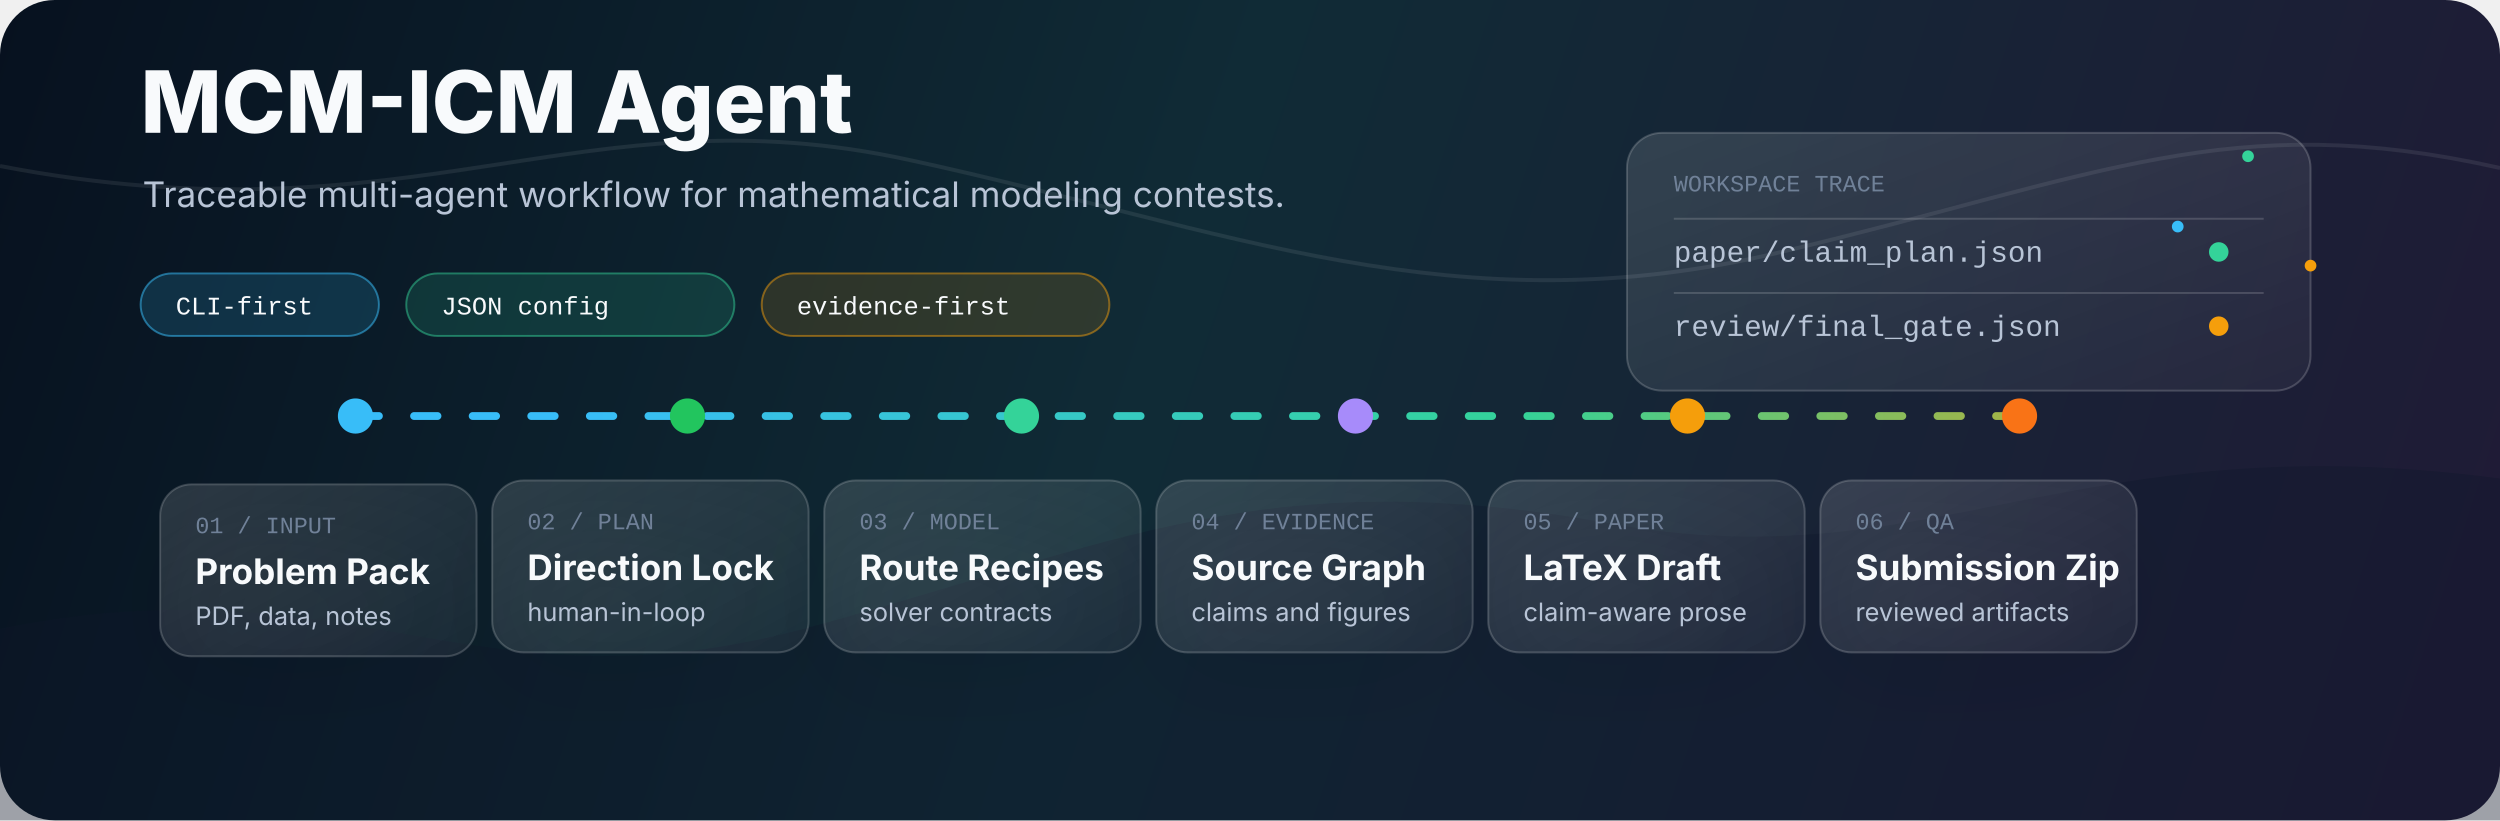
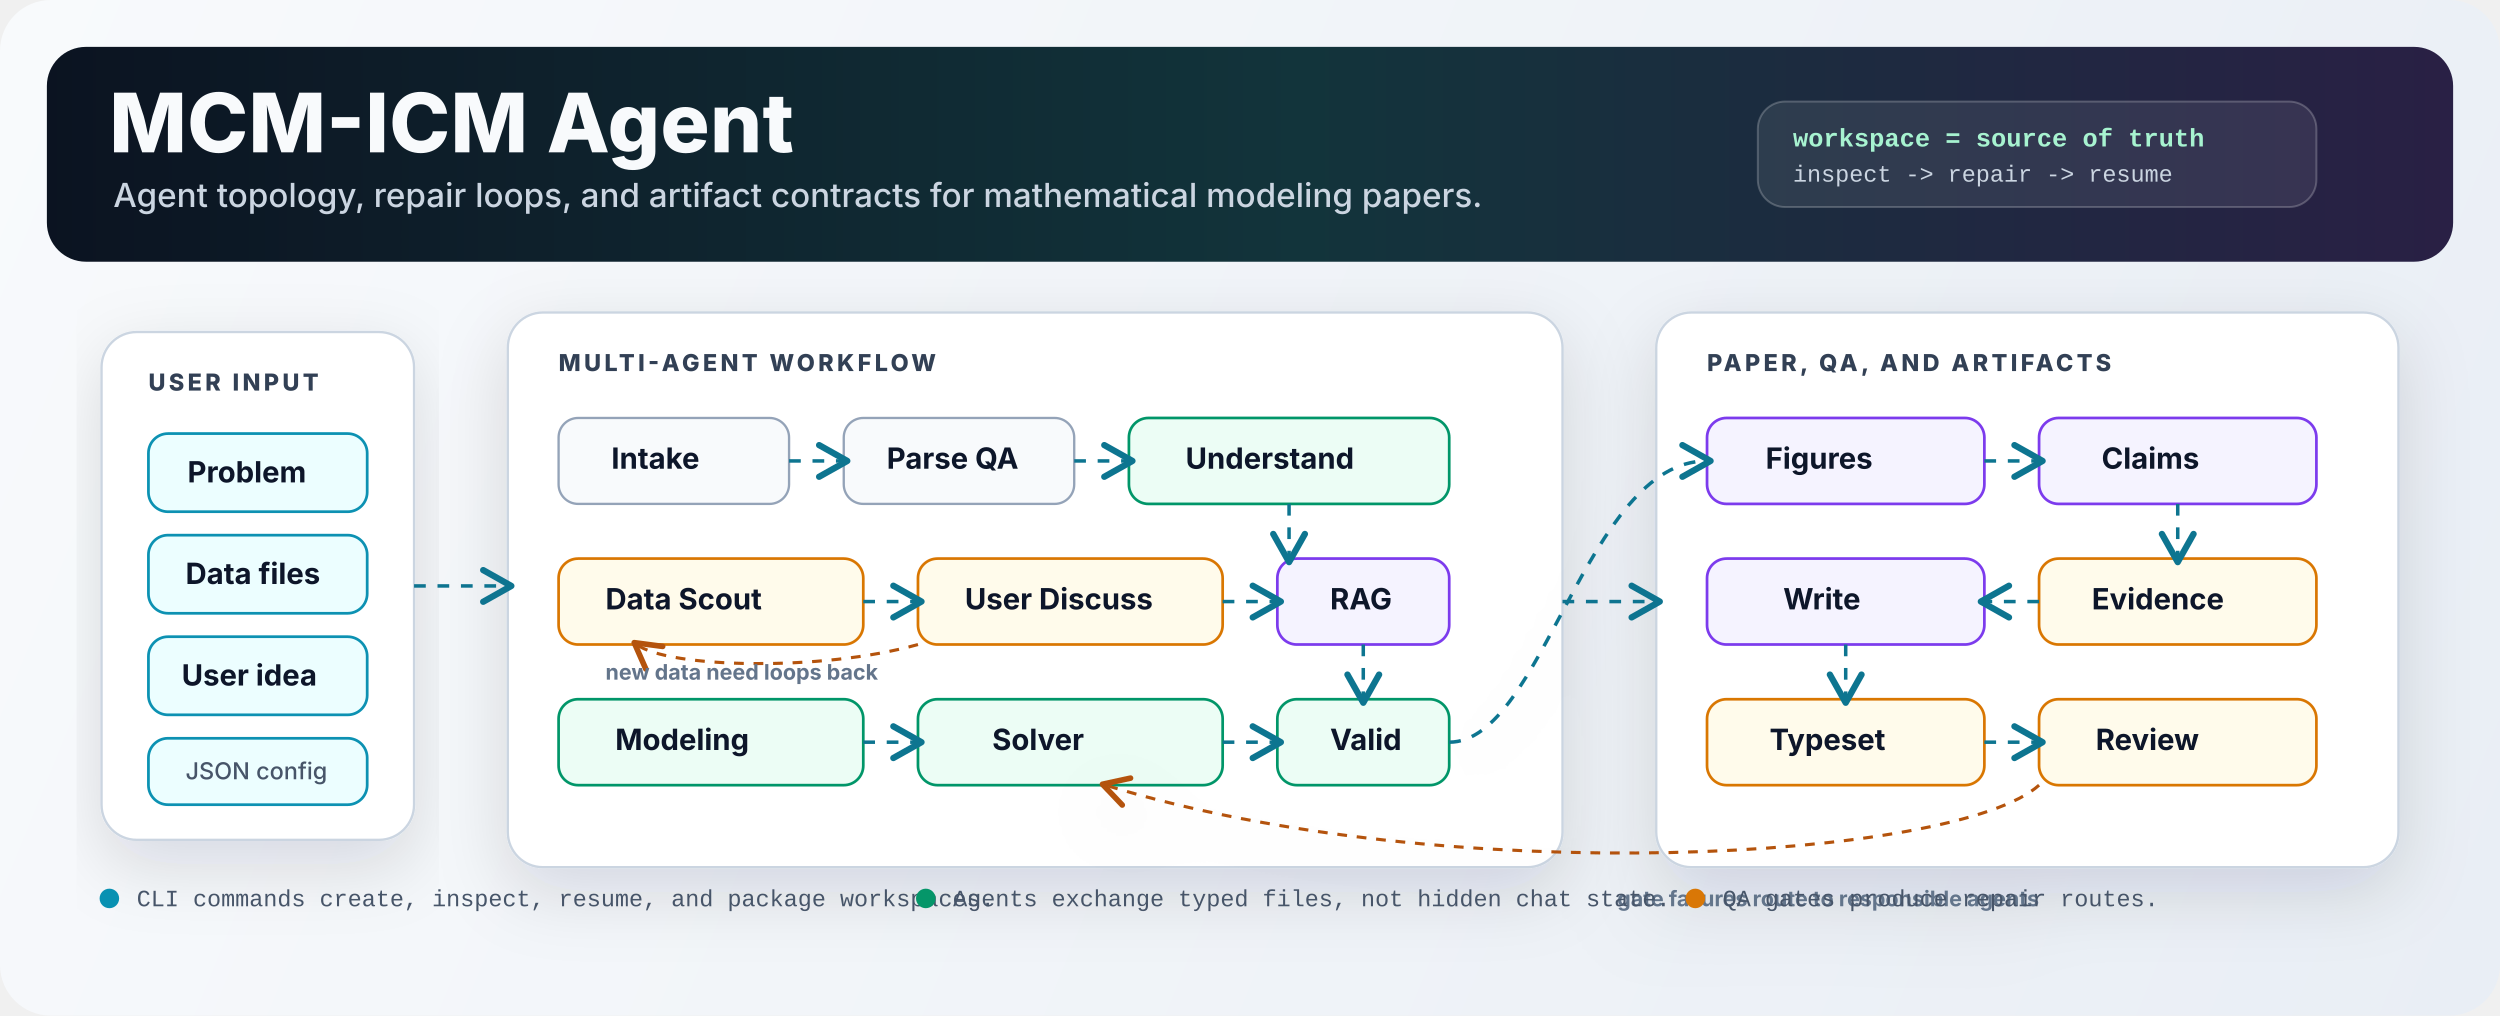
- <svg xmlns="http://www.w3.org/2000/svg" width="1280" height="420" viewBox="0 0 1280 420" fill="none" role="img" aria-labelledby="title desc">
+ <svg xmlns="http://www.w3.org/2000/svg" width="1280" height="520" viewBox="0 0 1280 520" fill="none" role="img" aria-labelledby="title desc">
  <defs>
-     <linearGradient id="bg" x1="0" y1="0" x2="1280" y2="420" gradientUnits="userSpaceOnUse">
-       <stop stop-color="#07111F" />
-       <stop offset="0.46" stop-color="#102B36" />
-       <stop offset="1" stop-color="#201A36" />
+     <linearGradient id="background" x1="0" y1="0" x2="1280" y2="520" gradientUnits="userSpaceOnUse">
+       <stop stop-color="#F8FAFC" />
+       <stop offset="1" stop-color="#E9EEF5" />
    </linearGradient>
-     <linearGradient id="line" x1="180" y1="211" x2="1100" y2="211" gradientUnits="userSpaceOnUse">
-       <stop stop-color="#38BDF8" />
-       <stop offset="0.52" stop-color="#34D399" />
-       <stop offset="1" stop-color="#F59E0B" />
+     <linearGradient id="header" x1="0" y1="0" x2="1280" y2="0" gradientUnits="userSpaceOnUse">
+       <stop stop-color="#0B1220" />
+       <stop offset=".52" stop-color="#12343B" />
+       <stop offset="1" stop-color="#2A1F45" />
    </linearGradient>
-     <linearGradient id="panel" x1="0" y1="0" x2="1" y2="1">
-       <stop stop-color="#FFFFFF" stop-opacity="0.13" />
-       <stop offset="1" stop-color="#FFFFFF" stop-opacity="0.04" />
-     </linearGradient>
-     <filter id="soft" x="-20%" y="-40%" width="140%" height="180%" color-interpolation-filters="sRGB">
-       <feDropShadow dx="0" dy="18" stdDeviation="26" flood-color="#000000" flood-opacity="0.35" />
+     <marker id="arrow" markerWidth="11" markerHeight="11" refX="8" refY="5.5" orient="auto">
+       <path d="M1 1 L9 5.5 L1 10" fill="none" stroke="#475569" stroke-width="1.8" stroke-linecap="round" stroke-linejoin="round" />
+     </marker>
+     <marker id="arrowAccent" markerWidth="11" markerHeight="11" refX="8" refY="5.5" orient="auto">
+       <path d="M1 1 L9 5.5 L1 10" fill="none" stroke="#0E7490" stroke-width="1.8" stroke-linecap="round" stroke-linejoin="round" />
+     </marker>
+     <marker id="arrowWarn" markerWidth="11" markerHeight="11" refX="8" refY="5.5" orient="auto">
+       <path d="M1 1 L9 5.5 L1 10" fill="none" stroke="#B45309" stroke-width="1.8" stroke-linecap="round" stroke-linejoin="round" />
+     </marker>
+     <filter id="cardShadow" x="-8%" y="-18%" width="116%" height="140%" color-interpolation-filters="sRGB">
+       <feDropShadow dx="0" dy="12" stdDeviation="18" flood-color="#0F172A" flood-opacity=".13" />
    </filter>
    <style>
+       .sans{font-family: ui-sans-serif, system-ui, -apple-system, BlinkMacSystemFont, "Segoe UI", sans-serif}
      .mono{font-family: ui-monospace, SFMono-Regular, Menlo, Monaco, Consolas, "Liberation Mono", monospace}
-       .sans{font-family: Inter, ui-sans-serif, system-ui, -apple-system, BlinkMacSystemFont, "Segoe UI", sans-serif}
-       .white{fill:#F8FAFC}
-       .muted{fill:#B8C4D6}
-       .dim{fill:#708198}
-       .card{fill:url(#panel);stroke:#FFFFFF;stroke-opacity:.18}
-       .hair{stroke:#FFFFFF;stroke-opacity:.16}
-       .route{stroke:url(#line);stroke-width:4;stroke-linecap:round;stroke-dasharray:12 18;animation:dash 9s linear infinite}
-       .pulse{animation:pulse 3.4s ease-in-out infinite;transform-origin:center}
-       .floatA{animation:floatA 6s ease-in-out infinite}
-       .floatB{animation:floatB 7s ease-in-out infinite}
-       .floatC{animation:floatC 8s ease-in-out infinite}
-       .spark{animation:spark 3.2s ease-in-out infinite}
-       .spark2{animation:spark 3.2s ease-in-out .9s infinite}
-       .spark3{animation:spark 3.2s ease-in-out 1.8s infinite}
-       @keyframes dash{to{stroke-dashoffset:-180}}
-       @keyframes pulse{0%,100%{opacity:.64;transform:scale(.94)}50%{opacity:1;transform:scale(1.04)}}
-       @keyframes floatA{0%,100%{transform:translateY(0)}50%{transform:translateY(-10px)}}
-       @keyframes floatB{0%,100%{transform:translateY(0)}50%{transform:translateY(8px)}}
-       @keyframes floatC{0%,100%{transform:translateY(0)}50%{transform:translateY(-6px)}}
-       @keyframes spark{0%,100%{opacity:.22}50%{opacity:1}}
+       .title{fill:#F8FAFC;font-size:42px;font-weight:800;letter-spacing:.2px}
+       .subtitle{fill:#CBD5E1;font-size:17px;font-weight:500}
+       .section{fill:#334155;font-size:12px;font-weight:800;letter-spacing:1.7px}
+       .label{fill:#0F172A;font-size:15px;font-weight:750}
+       .small{fill:#475569;font-size:12px;font-weight:520}
+       .tiny{fill:#64748B;font-size:11px;font-weight:650}
+       .panel{fill:#FFFFFF;stroke:#CBD5E1;stroke-width:1.2}
+       .node{fill:#F8FAFC;stroke:#94A3B8;stroke-width:1.2}
+       .nodeBlue{fill:#ECFEFF;stroke:#0891B2;stroke-width:1.4}
+       .nodeGreen{fill:#ECFDF5;stroke:#059669;stroke-width:1.4}
+       .nodeAmber{fill:#FFFBEB;stroke:#D97706;stroke-width:1.4}
+       .nodePurple{fill:#F5F3FF;stroke:#7C3AED;stroke-width:1.4}
+       .line{stroke:#475569;stroke-width:1.6;fill:none;marker-end:url(#arrow)}
+       .lineAccent{stroke:#0E7490;stroke-width:1.8;fill:none;marker-end:url(#arrowAccent)}
+       .lineWarn{stroke:#B45309;stroke-width:1.6;fill:none;stroke-dasharray:5 5;marker-end:url(#arrowWarn)}
+       .pulse{animation:pulse 2.8s ease-in-out infinite;transform-origin:center}
+       .dash{stroke-dasharray:6 6;animation:dash 12s linear infinite}
+       @keyframes pulse{0%,100%{opacity:.55}50%{opacity:1}}
+       @keyframes dash{to{stroke-dashoffset:-120}}
    </style>
  </defs>
-   <rect width="1280" height="420" rx="28" fill="url(#bg)" />
-   <path d="M0 322 C180 285 244 368 415 321 C570 279 647 236 824 268 C989 298 1062 216 1280 245 V420 H0 V322Z" fill="#0F172A" fill-opacity=".36" />
-   <path d="M0 85 C213 126 297 45 466 82 C628 117 746 169 912 129 C1076 90 1142 55 1280 86" stroke="#FFFFFF" stroke-opacity=".08" stroke-width="2" />
-   <g transform="translate(72 68)">
-     <text class="sans white" x="0" y="0" font-size="44" font-weight="760">MCM-ICM Agent</text>
-     <text class="sans muted" x="1" y="38" font-size="18">Traceable multi-agent workflow for mathematical modeling contests.</text>
-     <g transform="translate(0 72)">
-       <rect width="122" height="32" rx="16" fill="#38BDF8" fill-opacity=".16" stroke="#38BDF8" stroke-opacity=".52" />
-       <text class="mono white" x="18" y="21" font-size="13">CLI-first</text>
-       <rect x="136" width="168" height="32" rx="16" fill="#34D399" fill-opacity=".15" stroke="#34D399" stroke-opacity=".48" />
-       <text class="mono white" x="154" y="21" font-size="13">JSON config</text>
-       <rect x="318" width="178" height="32" rx="16" fill="#F59E0B" fill-opacity=".14" stroke="#F59E0B" stroke-opacity=".48" />
-       <text class="mono white" x="336" y="21" font-size="13">evidence-first</text>
-     </g>
+   <rect width="1280" height="520" rx="26" fill="url(#background)" />
+   <rect x="24" y="24" width="1232" height="110" rx="20" fill="url(#header)" />
+   <text class="sans title" x="56" y="78">MCM-ICM Agent</text>
+   <text class="sans subtitle" x="58" y="106">Agent topology, repair loops, and artifact contracts for mathematical modeling papers.</text>
+   <g transform="translate(900 52)">
+     <rect x="0" y="0" width="286" height="54" rx="14" fill="#FFFFFF" fill-opacity=".08" stroke="#FFFFFF" stroke-opacity=".22" />
+     <text class="mono" x="18" y="23" fill="#A7F3D0" font-size="13" font-weight="700">workspace = source of truth</text>
+     <text class="mono" x="18" y="41" fill="#CBD5E1" font-size="12">inspect -&gt; repair -&gt; resume</text>
  </g>
-   <g transform="translate(118 205)">
-     <path class="route" d="M64 8 H916" />
-     <circle class="pulse" cx="64" cy="8" r="9" fill="#38BDF8" />
-     <circle class="pulse" cx="234" cy="8" r="9" fill="#22C55E" />
-     <circle class="pulse" cx="405" cy="8" r="9" fill="#34D399" />
-     <circle class="pulse" cx="576" cy="8" r="9" fill="#A78BFA" />
-     <circle class="pulse" cx="746" cy="8" r="9" fill="#F59E0B" />
-     <circle class="pulse" cx="916" cy="8" r="9" fill="#F97316" />
+   <g filter="url(#cardShadow)">
+     <rect class="panel" x="52" y="170" width="160" height="260" rx="18" />
+     <text class="sans section" x="76" y="200">USER INPUT</text>
+     <rect class="nodeBlue" x="76" y="222" width="112" height="40" rx="10" />
+     <text class="sans label" x="96" y="247">Problem</text>
+     <rect class="nodeBlue" x="76" y="274" width="112" height="40" rx="10" />
+     <text class="sans label" x="95" y="299">Data files</text>
+     <rect class="nodeBlue" x="76" y="326" width="112" height="40" rx="10" />
+     <text class="sans label" x="93" y="351">User idea</text>
+     <rect class="nodeBlue" x="76" y="378" width="112" height="34" rx="10" />
+     <text class="sans small" x="95" y="399">JSON config</text>
  </g>
-   <g class="floatA" transform="translate(82 248)" filter="url(#soft)">
-     <rect class="card" width="162" height="88" rx="16" />
-     <text class="mono dim" x="18" y="25" font-size="12">01 / INPUT</text>
-     <text class="sans white" x="18" y="51" font-size="18" font-weight="700">Problem Pack</text>
-     <text class="sans muted" x="18" y="72" font-size="13">PDF, data, notes</text>
+   <g filter="url(#cardShadow)">
+     <rect class="panel" x="260" y="160" width="540" height="284" rx="18" />
+     <text class="sans section" x="286" y="190">MULTI-AGENT WORKFLOW</text>
+     <rect class="node" x="286" y="214" width="118" height="44" rx="10" />
+     <text class="sans label" x="313" y="240">Intake</text>
+     <rect class="node" x="432" y="214" width="118" height="44" rx="10" />
+     <text class="sans label" x="454" y="240">Parse QA</text>
+     <rect class="nodeGreen" x="578" y="214" width="164" height="44" rx="10" />
+     <text class="sans label" x="607" y="240">Understand</text>
+     <rect class="nodeAmber" x="286" y="286" width="156" height="44" rx="10" />
+     <text class="sans label" x="310" y="312">Data Scout</text>
+     <rect class="nodeAmber" x="470" y="286" width="156" height="44" rx="10" />
+     <text class="sans label" x="494" y="312">User Discuss</text>
+     <rect class="nodePurple" x="654" y="286" width="88" height="44" rx="10" />
+     <text class="sans label" x="681" y="312">RAG</text>
+     <rect class="nodeGreen" x="286" y="358" width="156" height="44" rx="10" />
+     <text class="sans label" x="315" y="384">Modeling</text>
+     <rect class="nodeGreen" x="470" y="358" width="156" height="44" rx="10" />
+     <text class="sans label" x="508" y="384">Solver</text>
+     <rect class="nodeGreen" x="654" y="358" width="88" height="44" rx="10" />
+     <text class="sans label" x="681" y="384">Valid</text>
+     <path class="lineAccent dash" d="M404 236 H432" />
+     <path class="lineAccent dash" d="M550 236 H578" />
+     <path class="lineAccent dash" d="M660 258 V286" />
+     <path class="lineAccent dash" d="M442 308 H470" />
+     <path class="lineAccent dash" d="M626 308 H654" />
+     <path class="lineAccent dash" d="M698 330 V358" />
+     <path class="lineAccent dash" d="M442 380 H470" />
+     <path class="lineAccent dash" d="M626 380 H654" />
+     <path class="lineWarn" d="M470 330 C420 344 342 342 326 330" />
+     <text class="sans tiny" x="310" y="348">new data need loops back</text>
  </g>
-   <g class="floatB" transform="translate(252 246)" filter="url(#soft)">
-     <rect class="card" width="162" height="88" rx="16" />
-     <text class="mono dim" x="18" y="25" font-size="12">02 / PLAN</text>
-     <text class="sans white" x="18" y="51" font-size="18" font-weight="700">Direction Lock</text>
-     <text class="sans muted" x="18" y="72" font-size="13">human-in-loop</text>
+   <g filter="url(#cardShadow)">
+     <rect class="panel" x="848" y="160" width="380" height="284" rx="18" />
+     <text class="sans section" x="874" y="190">PAPER, QA, AND ARTIFACTS</text>
+     <rect class="nodePurple" x="874" y="214" width="142" height="44" rx="10" />
+     <text class="sans label" x="904" y="240">Figures</text>
+     <rect class="nodePurple" x="1044" y="214" width="142" height="44" rx="10" />
+     <text class="sans label" x="1076" y="240">Claims</text>
+     <rect class="nodePurple" x="874" y="286" width="142" height="44" rx="10" />
+     <text class="sans label" x="913" y="312">Write</text>
+     <rect class="nodeAmber" x="1044" y="286" width="142" height="44" rx="10" />
+     <text class="sans label" x="1071" y="312">Evidence</text>
+     <rect class="nodeAmber" x="874" y="358" width="142" height="44" rx="10" />
+     <text class="sans label" x="906" y="384">Typeset</text>
+     <rect class="nodeAmber" x="1044" y="358" width="142" height="44" rx="10" />
+     <text class="sans label" x="1073" y="384">Review</text>
+     <path class="lineAccent dash" d="M742 380 C790 380 812 236 874 236" />
+     <path class="lineAccent dash" d="M1016 236 H1044" />
+     <path class="lineAccent dash" d="M1115 258 V286" />
+     <path class="lineAccent dash" d="M1044 308 H1016" />
+     <path class="lineAccent dash" d="M945 330 V358" />
+     <path class="lineAccent dash" d="M1016 380 H1044" />
+     <path class="lineWarn" d="M1044 402 C1002 440 742 456 566 402" />
+     <text class="sans tiny" x="828" y="464">gate failures route to responsible agents</text>
  </g>
-   <g class="floatC" transform="translate(422 246)" filter="url(#soft)">
-     <rect class="card" width="162" height="88" rx="16" />
-     <text class="mono dim" x="18" y="25" font-size="12">03 / MODEL</text>
-     <text class="sans white" x="18" y="51" font-size="18" font-weight="700">Route Recipes</text>
-     <text class="sans muted" x="18" y="72" font-size="13">solver contracts</text>
+   <g>
+     <path class="lineAccent dash" d="M212 300 H260" />
+     <path class="lineAccent dash" d="M800 308 H848" />
  </g>
-   <g class="floatA" transform="translate(592 246)" filter="url(#soft)">
-     <rect class="card" width="162" height="88" rx="16" />
-     <text class="mono dim" x="18" y="25" font-size="12">04 / EVIDENCE</text>
-     <text class="sans white" x="18" y="51" font-size="18" font-weight="700">Source Graph</text>
-     <text class="sans muted" x="18" y="72" font-size="13">claims and figures</text>
-   </g>
-   <g class="floatB" transform="translate(762 246)" filter="url(#soft)">
-     <rect class="card" width="162" height="88" rx="16" />
-     <text class="mono dim" x="18" y="25" font-size="12">05 / PAPER</text>
-     <text class="sans white" x="18" y="51" font-size="18" font-weight="700">LaTeX Draft</text>
-     <text class="sans muted" x="18" y="72" font-size="13">claim-aware prose</text>
-   </g>
-   <g class="floatC" transform="translate(932 246)" filter="url(#soft)">
-     <rect class="card" width="162" height="88" rx="16" />
-     <text class="mono dim" x="18" y="25" font-size="12">06 / QA</text>
-     <text class="sans white" x="18" y="51" font-size="18" font-weight="700">Submission Zip</text>
-     <text class="sans muted" x="18" y="72" font-size="13">reviewed artifacts</text>
-   </g>
-   <g transform="translate(833 68)">
-     <rect class="card" width="350" height="132" rx="18" />
-     <path class="hair" d="M24 44 H326M24 82 H326" />
-     <text class="mono dim" x="24" y="30" font-size="12">WORKSPACE TRACE</text>
-     <text class="mono muted" x="24" y="66" font-size="15">paper/claim_plan.json</text>
-     <text class="mono muted" x="24" y="104" font-size="15">review/final_gate.json</text>
-     <circle class="spark" cx="303" cy="61" r="5" fill="#34D399" />
-     <circle class="spark2" cx="303" cy="99" r="5" fill="#F59E0B" />
-   </g>
-   <g transform="translate(1115 116)">
-     <circle class="spark3" cx="0" cy="0" r="3" fill="#38BDF8" />
-     <circle class="spark2" cx="36" cy="-36" r="3" fill="#34D399" />
-     <circle class="spark" cx="68" cy="20" r="3" fill="#F59E0B" />
+   <g transform="translate(56 460)">
+     <circle class="pulse" cx="0" cy="0" r="5" fill="#0891B2" />
+     <text class="mono small" x="14" y="4">CLI commands create, inspect, resume, and package workspaces.</text>
+     <circle class="pulse" cx="418" cy="0" r="5" fill="#059669" />
+     <text class="mono small" x="432" y="4">Agents exchange typed files, not hidden chat state.</text>
+     <circle class="pulse" cx="812" cy="0" r="5" fill="#D97706" />
+     <text class="mono small" x="826" y="4">QA gates produce repair routes.</text>
  </g>
</svg>
